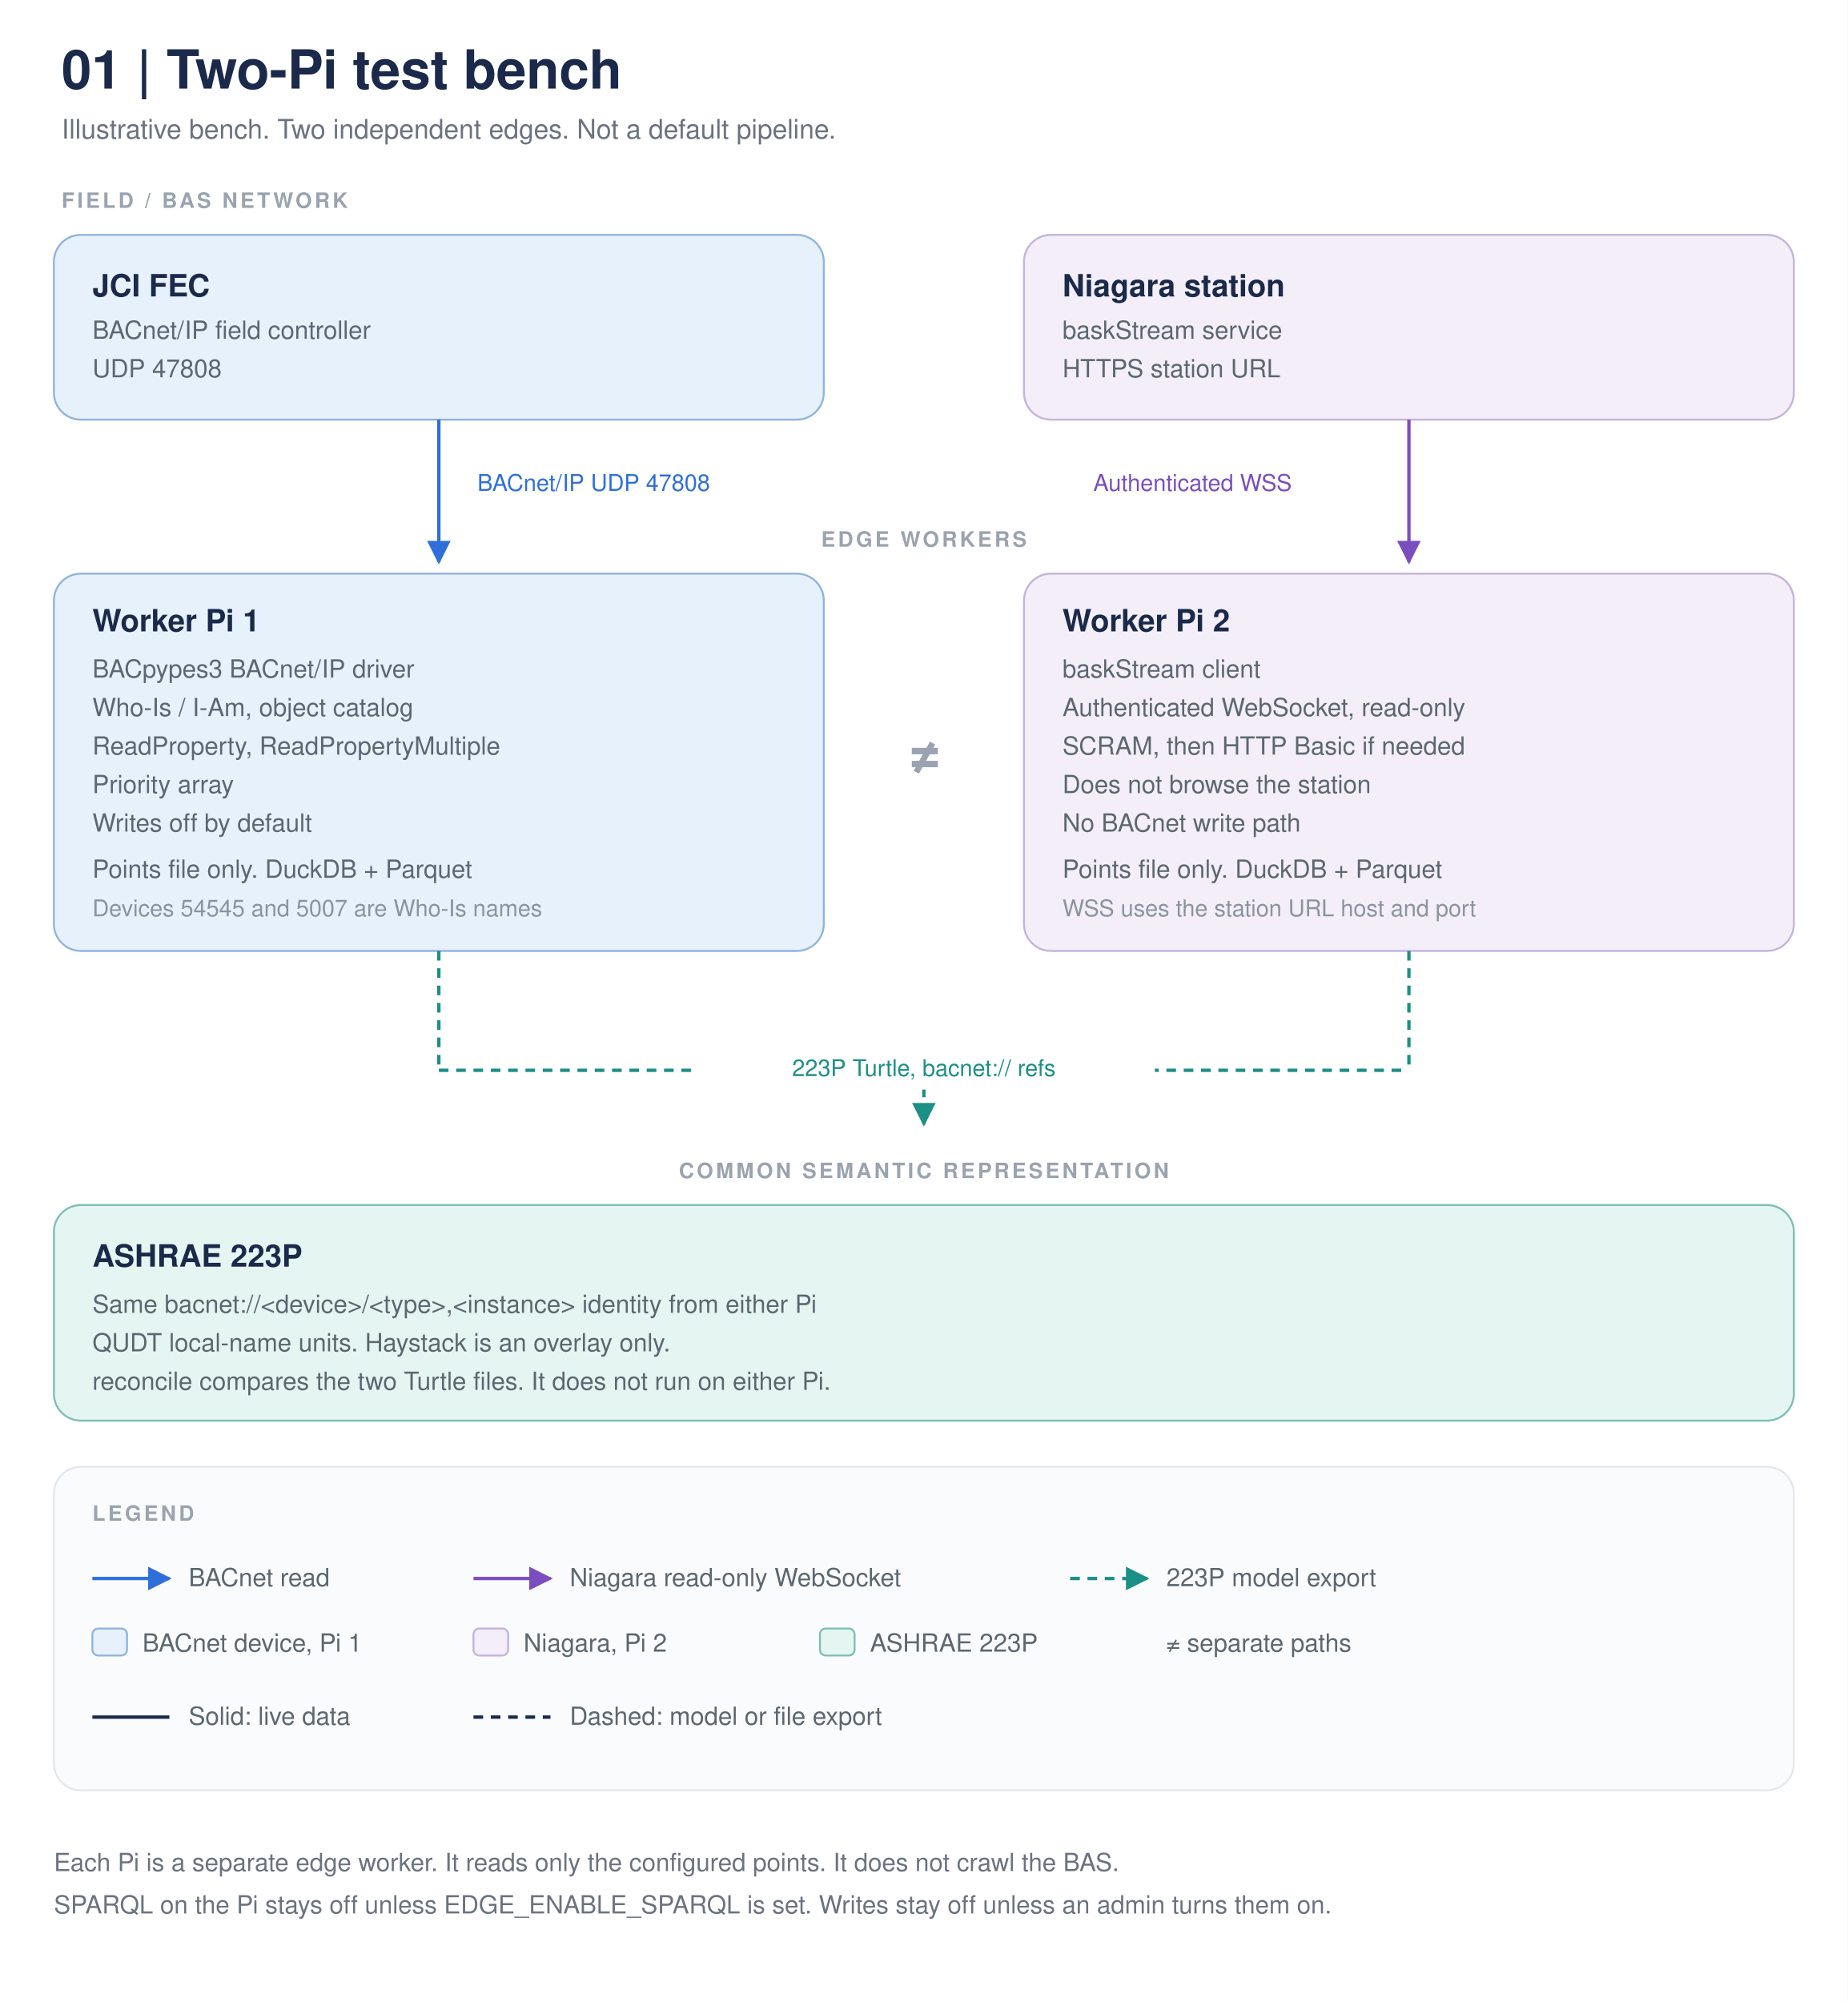
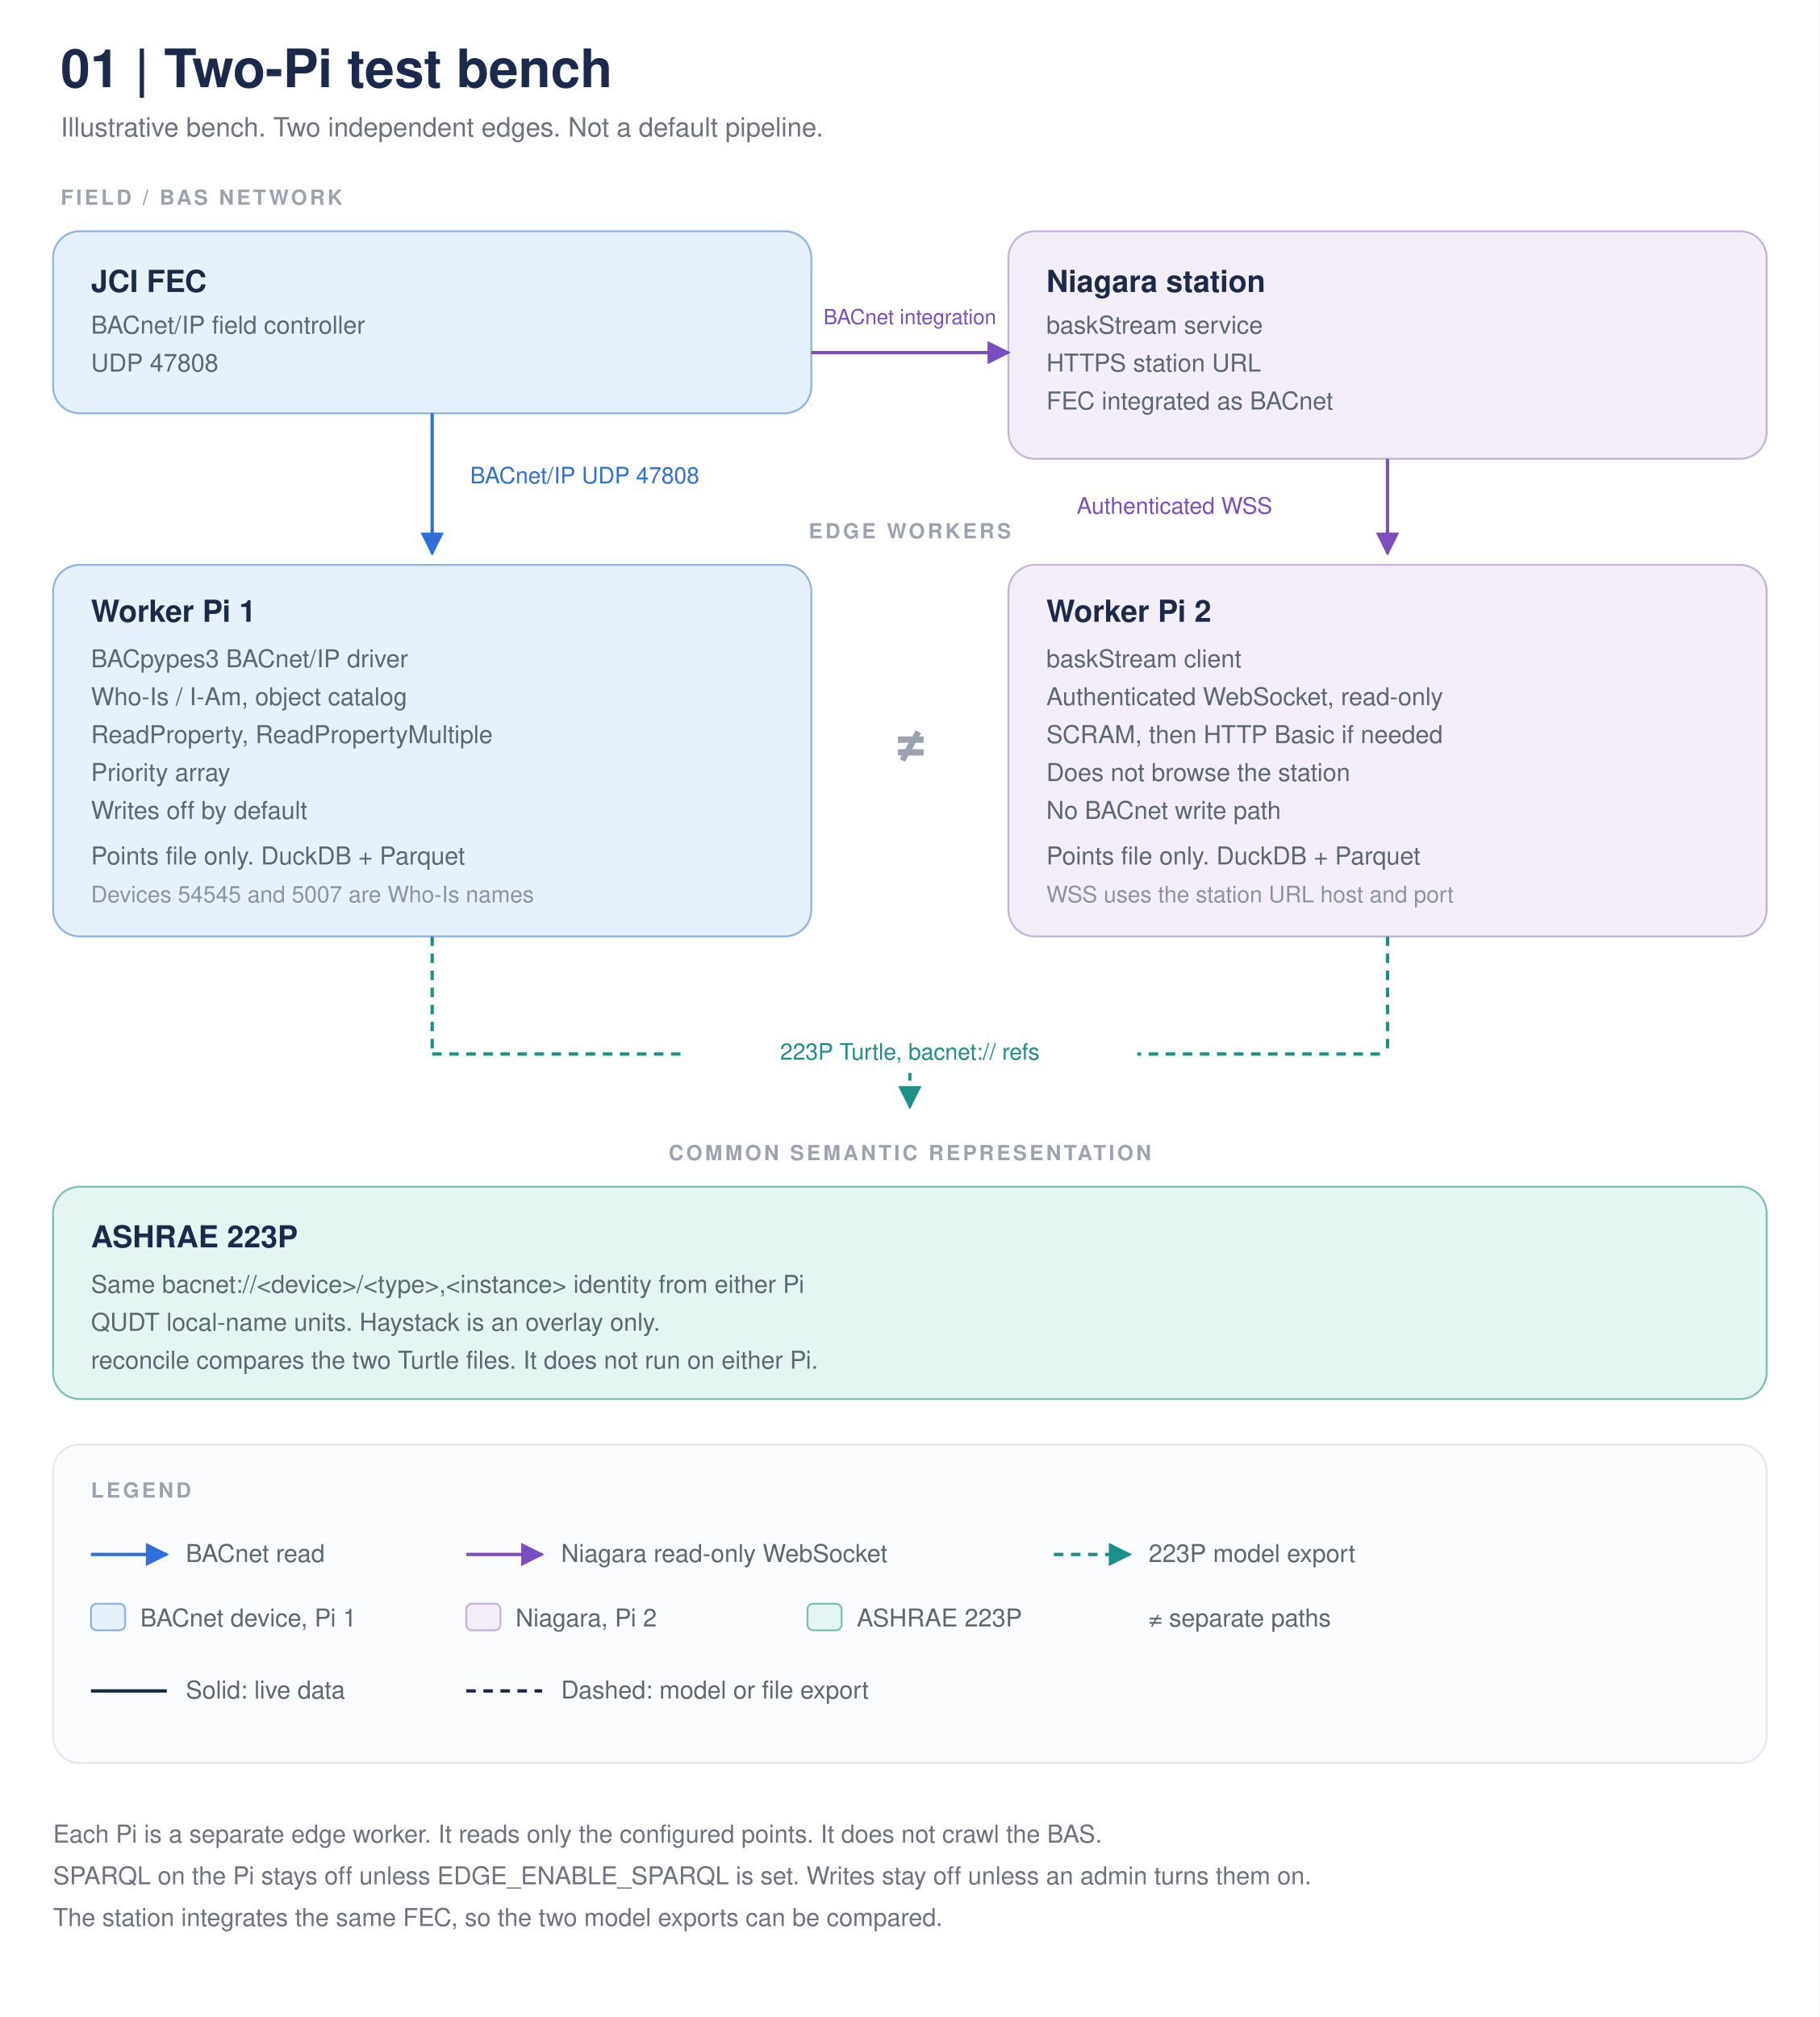
- <svg xmlns="http://www.w3.org/2000/svg" width="960" height="1040" viewBox="0 0 960 1040" role="img" aria-labelledby="title desc">
-   <rect width="960" height="1040" fill="#ffffff" />
+ <svg xmlns="http://www.w3.org/2000/svg" width="960" height="1064" viewBox="0 0 960 1064" role="img" aria-labelledby="title desc">
+   <rect width="960" height="1064" fill="#ffffff" />
  <defs>
    <marker id="b" viewBox="0 0 10 10" refX="9" refY="5" markerWidth="7" markerHeight="7" orient="auto-start-reverse">
      <path d="M0 0 L10 5 L0 10 Z" fill="#2F6FDB" />
    </marker>
    <marker id="p" viewBox="0 0 10 10" refX="9" refY="5" markerWidth="7" markerHeight="7" orient="auto-start-reverse">
      <path d="M0 0 L10 5 L0 10 Z" fill="#7A4EBF" />
    </marker>
    <marker id="t" viewBox="0 0 10 10" refX="9" refY="5" markerWidth="7" markerHeight="7" orient="auto-start-reverse">
      <path d="M0 0 L10 5 L0 10 Z" fill="#1C8F86" />
    </marker>
  </defs>
  <text x="32" y="46" font-family="Segoe UI, Helvetica, Arial, sans-serif" font-size="28" font-weight="700" fill="#1B2A4A">01 | Two-Pi test bench</text>
  <text x="32" y="72" font-family="Segoe UI, Helvetica, Arial, sans-serif" font-size="14" fill="#6B7280">Illustrative bench. Two independent edges. Not a default pipeline.</text>
  <text x="32" y="108" font-family="Segoe UI, Helvetica, Arial, sans-serif" font-size="11" font-weight="700" letter-spacing="1.4" fill="#9AA3AF">FIELD / BAS NETWORK</text>
  <rect x="28" y="122" width="400" height="96" rx="14" fill="#E7F1FB" stroke="#8FB4DE" />
  <text x="48" y="154" font-family="Segoe UI, Helvetica, Arial, sans-serif" font-size="16" font-weight="700" fill="#1B2A4A">JCI FEC</text>
  <text x="48" y="176" font-family="Segoe UI, Helvetica, Arial, sans-serif" font-size="13" fill="#5C6770">BACnet/IP field controller</text>
  <text x="48" y="196" font-family="Segoe UI, Helvetica, Arial, sans-serif" font-size="13" fill="#5C6770">UDP 47808</text>
-   <rect x="532" y="122" width="400" height="96" rx="14" fill="#F3EEF8" stroke="#C4B3DE" />
+   <rect x="532" y="122" width="400" height="120" rx="14" fill="#F3EEF8" stroke="#C4B3DE" />
  <text x="552" y="154" font-family="Segoe UI, Helvetica, Arial, sans-serif" font-size="16" font-weight="700" fill="#1B2A4A">Niagara station</text>
  <text x="552" y="176" font-family="Segoe UI, Helvetica, Arial, sans-serif" font-size="13" fill="#5C6770">baskStream service</text>
  <text x="552" y="196" font-family="Segoe UI, Helvetica, Arial, sans-serif" font-size="13" fill="#5C6770">HTTPS station URL</text>
+   <text x="552" y="216" font-family="Segoe UI, Helvetica, Arial, sans-serif" font-size="13" fill="#5C6770">FEC integrated as BACnet</text>
+   <line x1="428" y1="186" x2="532" y2="186" stroke="#7A4EBF" stroke-width="1.75" marker-end="url(#p)" />
+   <rect x="430" y="158" width="100" height="18" rx="5" fill="#ffffff" />
+   <text x="480" y="171" text-anchor="middle" font-family="Segoe UI, Helvetica, Arial, sans-serif" font-size="11" fill="#7A4EBF">BACnet integration</text>
  <line x1="228" y1="218" x2="228" y2="292" stroke="#2F6FDB" stroke-width="1.75" marker-end="url(#b)" />
  <rect x="240" y="240" width="168" height="22" rx="6" fill="#ffffff" />
  <text x="248" y="255" font-family="Segoe UI, Helvetica, Arial, sans-serif" font-size="12" fill="#2F6FDB">BACnet/IP UDP 47808</text>
-   <line x1="732" y1="218" x2="732" y2="292" stroke="#7A4EBF" stroke-width="1.75" marker-end="url(#p)" />
-   <rect x="560" y="240" width="158" height="22" rx="6" fill="#ffffff" />
-   <text x="568" y="255" font-family="Segoe UI, Helvetica, Arial, sans-serif" font-size="12" fill="#7A4EBF">Authenticated WSS</text>
+   <line x1="732" y1="242" x2="732" y2="292" stroke="#7A4EBF" stroke-width="1.75" marker-end="url(#p)" />
+   <rect x="560" y="256" width="158" height="22" rx="6" fill="#ffffff" />
+   <text x="568" y="271" font-family="Segoe UI, Helvetica, Arial, sans-serif" font-size="12" fill="#7A4EBF">Authenticated WSS</text>
  <text x="480" y="284" text-anchor="middle" font-family="Segoe UI, Helvetica, Arial, sans-serif" font-size="11" font-weight="700" letter-spacing="1.4" fill="#9AA3AF">EDGE WORKERS</text>
  <rect x="28" y="298" width="400" height="196" rx="14" fill="#E7F1FB" stroke="#8FB4DE" />
  <text x="48" y="328" font-family="Segoe UI, Helvetica, Arial, sans-serif" font-size="16" font-weight="700" fill="#1B2A4A">Worker Pi 1</text>
  <text x="48" y="352" font-family="Segoe UI, Helvetica, Arial, sans-serif" font-size="13" fill="#5C6770">BACpypes3 BACnet/IP driver</text>
  <text x="48" y="372" font-family="Segoe UI, Helvetica, Arial, sans-serif" font-size="13" fill="#5C6770">Who-Is / I-Am, object catalog</text>
  <text x="48" y="392" font-family="Segoe UI, Helvetica, Arial, sans-serif" font-size="13" fill="#5C6770">ReadProperty, ReadPropertyMultiple</text>
  <text x="48" y="412" font-family="Segoe UI, Helvetica, Arial, sans-serif" font-size="13" fill="#5C6770">Priority array</text>
  <text x="48" y="432" font-family="Segoe UI, Helvetica, Arial, sans-serif" font-size="13" fill="#5C6770">Writes off by default</text>
  <text x="48" y="456" font-family="Segoe UI, Helvetica, Arial, sans-serif" font-size="13" fill="#5C6770">Points file only. DuckDB + Parquet</text>
  <text x="48" y="476" font-family="Segoe UI, Helvetica, Arial, sans-serif" font-size="12" fill="#8B949E">Devices 54545 and 5007 are Who-Is names</text>
  <text x="480" y="400" text-anchor="middle" font-family="Segoe UI, Helvetica, Arial, sans-serif" font-size="28" font-weight="700" fill="#9AA3AF">≠</text>
  <rect x="532" y="298" width="400" height="196" rx="14" fill="#F3EEF8" stroke="#C4B3DE" />
  <text x="552" y="328" font-family="Segoe UI, Helvetica, Arial, sans-serif" font-size="16" font-weight="700" fill="#1B2A4A">Worker Pi 2</text>
  <text x="552" y="352" font-family="Segoe UI, Helvetica, Arial, sans-serif" font-size="13" fill="#5C6770">baskStream client</text>
  <text x="552" y="372" font-family="Segoe UI, Helvetica, Arial, sans-serif" font-size="13" fill="#5C6770">Authenticated WebSocket, read-only</text>
  <text x="552" y="392" font-family="Segoe UI, Helvetica, Arial, sans-serif" font-size="13" fill="#5C6770">SCRAM, then HTTP Basic if needed</text>
  <text x="552" y="412" font-family="Segoe UI, Helvetica, Arial, sans-serif" font-size="13" fill="#5C6770">Does not browse the station</text>
  <text x="552" y="432" font-family="Segoe UI, Helvetica, Arial, sans-serif" font-size="13" fill="#5C6770">No BACnet write path</text>
  <text x="552" y="456" font-family="Segoe UI, Helvetica, Arial, sans-serif" font-size="13" fill="#5C6770">Points file only. DuckDB + Parquet</text>
  <text x="552" y="476" font-family="Segoe UI, Helvetica, Arial, sans-serif" font-size="12" fill="#8B949E">WSS uses the station URL host and port</text>
  <line x1="228" y1="494" x2="228" y2="556" stroke="#1C8F86" stroke-width="1.75" stroke-dasharray="5 4" />
  <line x1="732" y1="494" x2="732" y2="556" stroke="#1C8F86" stroke-width="1.75" stroke-dasharray="5 4" />
  <line x1="228" y1="556" x2="732" y2="556" stroke="#1C8F86" stroke-width="1.75" stroke-dasharray="5 4" />
  <line x1="480" y1="556" x2="480" y2="584" stroke="#1C8F86" stroke-width="1.75" stroke-dasharray="5 4" marker-end="url(#t)" />
  <rect x="360" y="544" width="240" height="22" rx="6" fill="#ffffff" />
  <text x="480" y="559" text-anchor="middle" font-family="Segoe UI, Helvetica, Arial, sans-serif" font-size="12" fill="#1C8F86">223P Turtle, bacnet:// refs</text>
  <text x="480" y="612" text-anchor="middle" font-family="Segoe UI, Helvetica, Arial, sans-serif" font-size="11" font-weight="700" letter-spacing="1.4" fill="#9AA3AF">COMMON SEMANTIC REPRESENTATION</text>
  <rect x="28" y="626" width="904" height="112" rx="14" fill="#E5F6F2" stroke="#7DBFB4" />
  <text x="48" y="658" font-family="Segoe UI, Helvetica, Arial, sans-serif" font-size="16" font-weight="700" fill="#1B2A4A">ASHRAE 223P</text>
  <text x="48" y="682" font-family="Segoe UI, Helvetica, Arial, sans-serif" font-size="13" fill="#5C6770">Same bacnet://&lt;device&gt;/&lt;type&gt;,&lt;instance&gt; identity from either Pi</text>
  <text x="48" y="702" font-family="Segoe UI, Helvetica, Arial, sans-serif" font-size="13" fill="#5C6770">QUDT local-name units. Haystack is an overlay only.</text>
  <text x="48" y="722" font-family="Segoe UI, Helvetica, Arial, sans-serif" font-size="13" fill="#5C6770">reconcile compares the two Turtle files. It does not run on either Pi.</text>
  <rect x="28" y="762" width="904" height="168" rx="14" fill="#FAFBFC" stroke="#E5E7EB" />
  <text x="48" y="790" font-family="Segoe UI, Helvetica, Arial, sans-serif" font-size="11" font-weight="700" letter-spacing="1.4" fill="#9AA3AF">LEGEND</text>
  <line x1="48" y1="820" x2="88" y2="820" stroke="#2F6FDB" stroke-width="1.75" marker-end="url(#b)" />
  <text x="98" y="824" font-family="Segoe UI, Helvetica, Arial, sans-serif" font-size="13" fill="#5C6770">BACnet read</text>
  <line x1="246" y1="820" x2="286" y2="820" stroke="#7A4EBF" stroke-width="1.75" marker-end="url(#p)" />
  <text x="296" y="824" font-family="Segoe UI, Helvetica, Arial, sans-serif" font-size="13" fill="#5C6770">Niagara read-only WebSocket</text>
  <line x1="556" y1="820" x2="596" y2="820" stroke="#1C8F86" stroke-width="1.75" stroke-dasharray="5 4" marker-end="url(#t)" />
  <text x="606" y="824" font-family="Segoe UI, Helvetica, Arial, sans-serif" font-size="13" fill="#5C6770">223P model export</text>
  <rect x="48" y="846" width="18" height="14" rx="3" fill="#E7F1FB" stroke="#8FB4DE" />
  <text x="74" y="858" font-family="Segoe UI, Helvetica, Arial, sans-serif" font-size="13" fill="#5C6770">BACnet device, Pi 1</text>
  <rect x="246" y="846" width="18" height="14" rx="3" fill="#F3EEF8" stroke="#C4B3DE" />
  <text x="272" y="858" font-family="Segoe UI, Helvetica, Arial, sans-serif" font-size="13" fill="#5C6770">Niagara, Pi 2</text>
  <rect x="426" y="846" width="18" height="14" rx="3" fill="#E5F6F2" stroke="#7DBFB4" />
  <text x="452" y="858" font-family="Segoe UI, Helvetica, Arial, sans-serif" font-size="13" fill="#5C6770">ASHRAE 223P</text>
  <text x="606" y="858" font-family="Segoe UI, Helvetica, Arial, sans-serif" font-size="13" fill="#5C6770">≠ separate paths</text>
  <line x1="48" y1="892" x2="88" y2="892" stroke="#1B2A4A" stroke-width="1.75" />
  <text x="98" y="896" font-family="Segoe UI, Helvetica, Arial, sans-serif" font-size="13" fill="#5C6770">Solid: live data</text>
  <line x1="246" y1="892" x2="286" y2="892" stroke="#1B2A4A" stroke-width="1.75" stroke-dasharray="5 4" />
  <text x="296" y="896" font-family="Segoe UI, Helvetica, Arial, sans-serif" font-size="13" fill="#5C6770">Dashed: model or file export</text>
  <text x="28" y="972" font-family="Segoe UI, Helvetica, Arial, sans-serif" font-size="13" fill="#6B7280">Each Pi is a separate edge worker. It reads only the configured points. It does not crawl the BAS.</text>
  <text x="28" y="994" font-family="Segoe UI, Helvetica, Arial, sans-serif" font-size="13" fill="#6B7280">SPARQL on the Pi stays off unless EDGE_ENABLE_SPARQL is set. Writes stay off unless an admin turns them on.</text>
+   <text x="28" y="1016" font-family="Segoe UI, Helvetica, Arial, sans-serif" font-size="13" fill="#6B7280">The station integrates the same FEC, so the two model exports can be compared.</text>
</svg>
